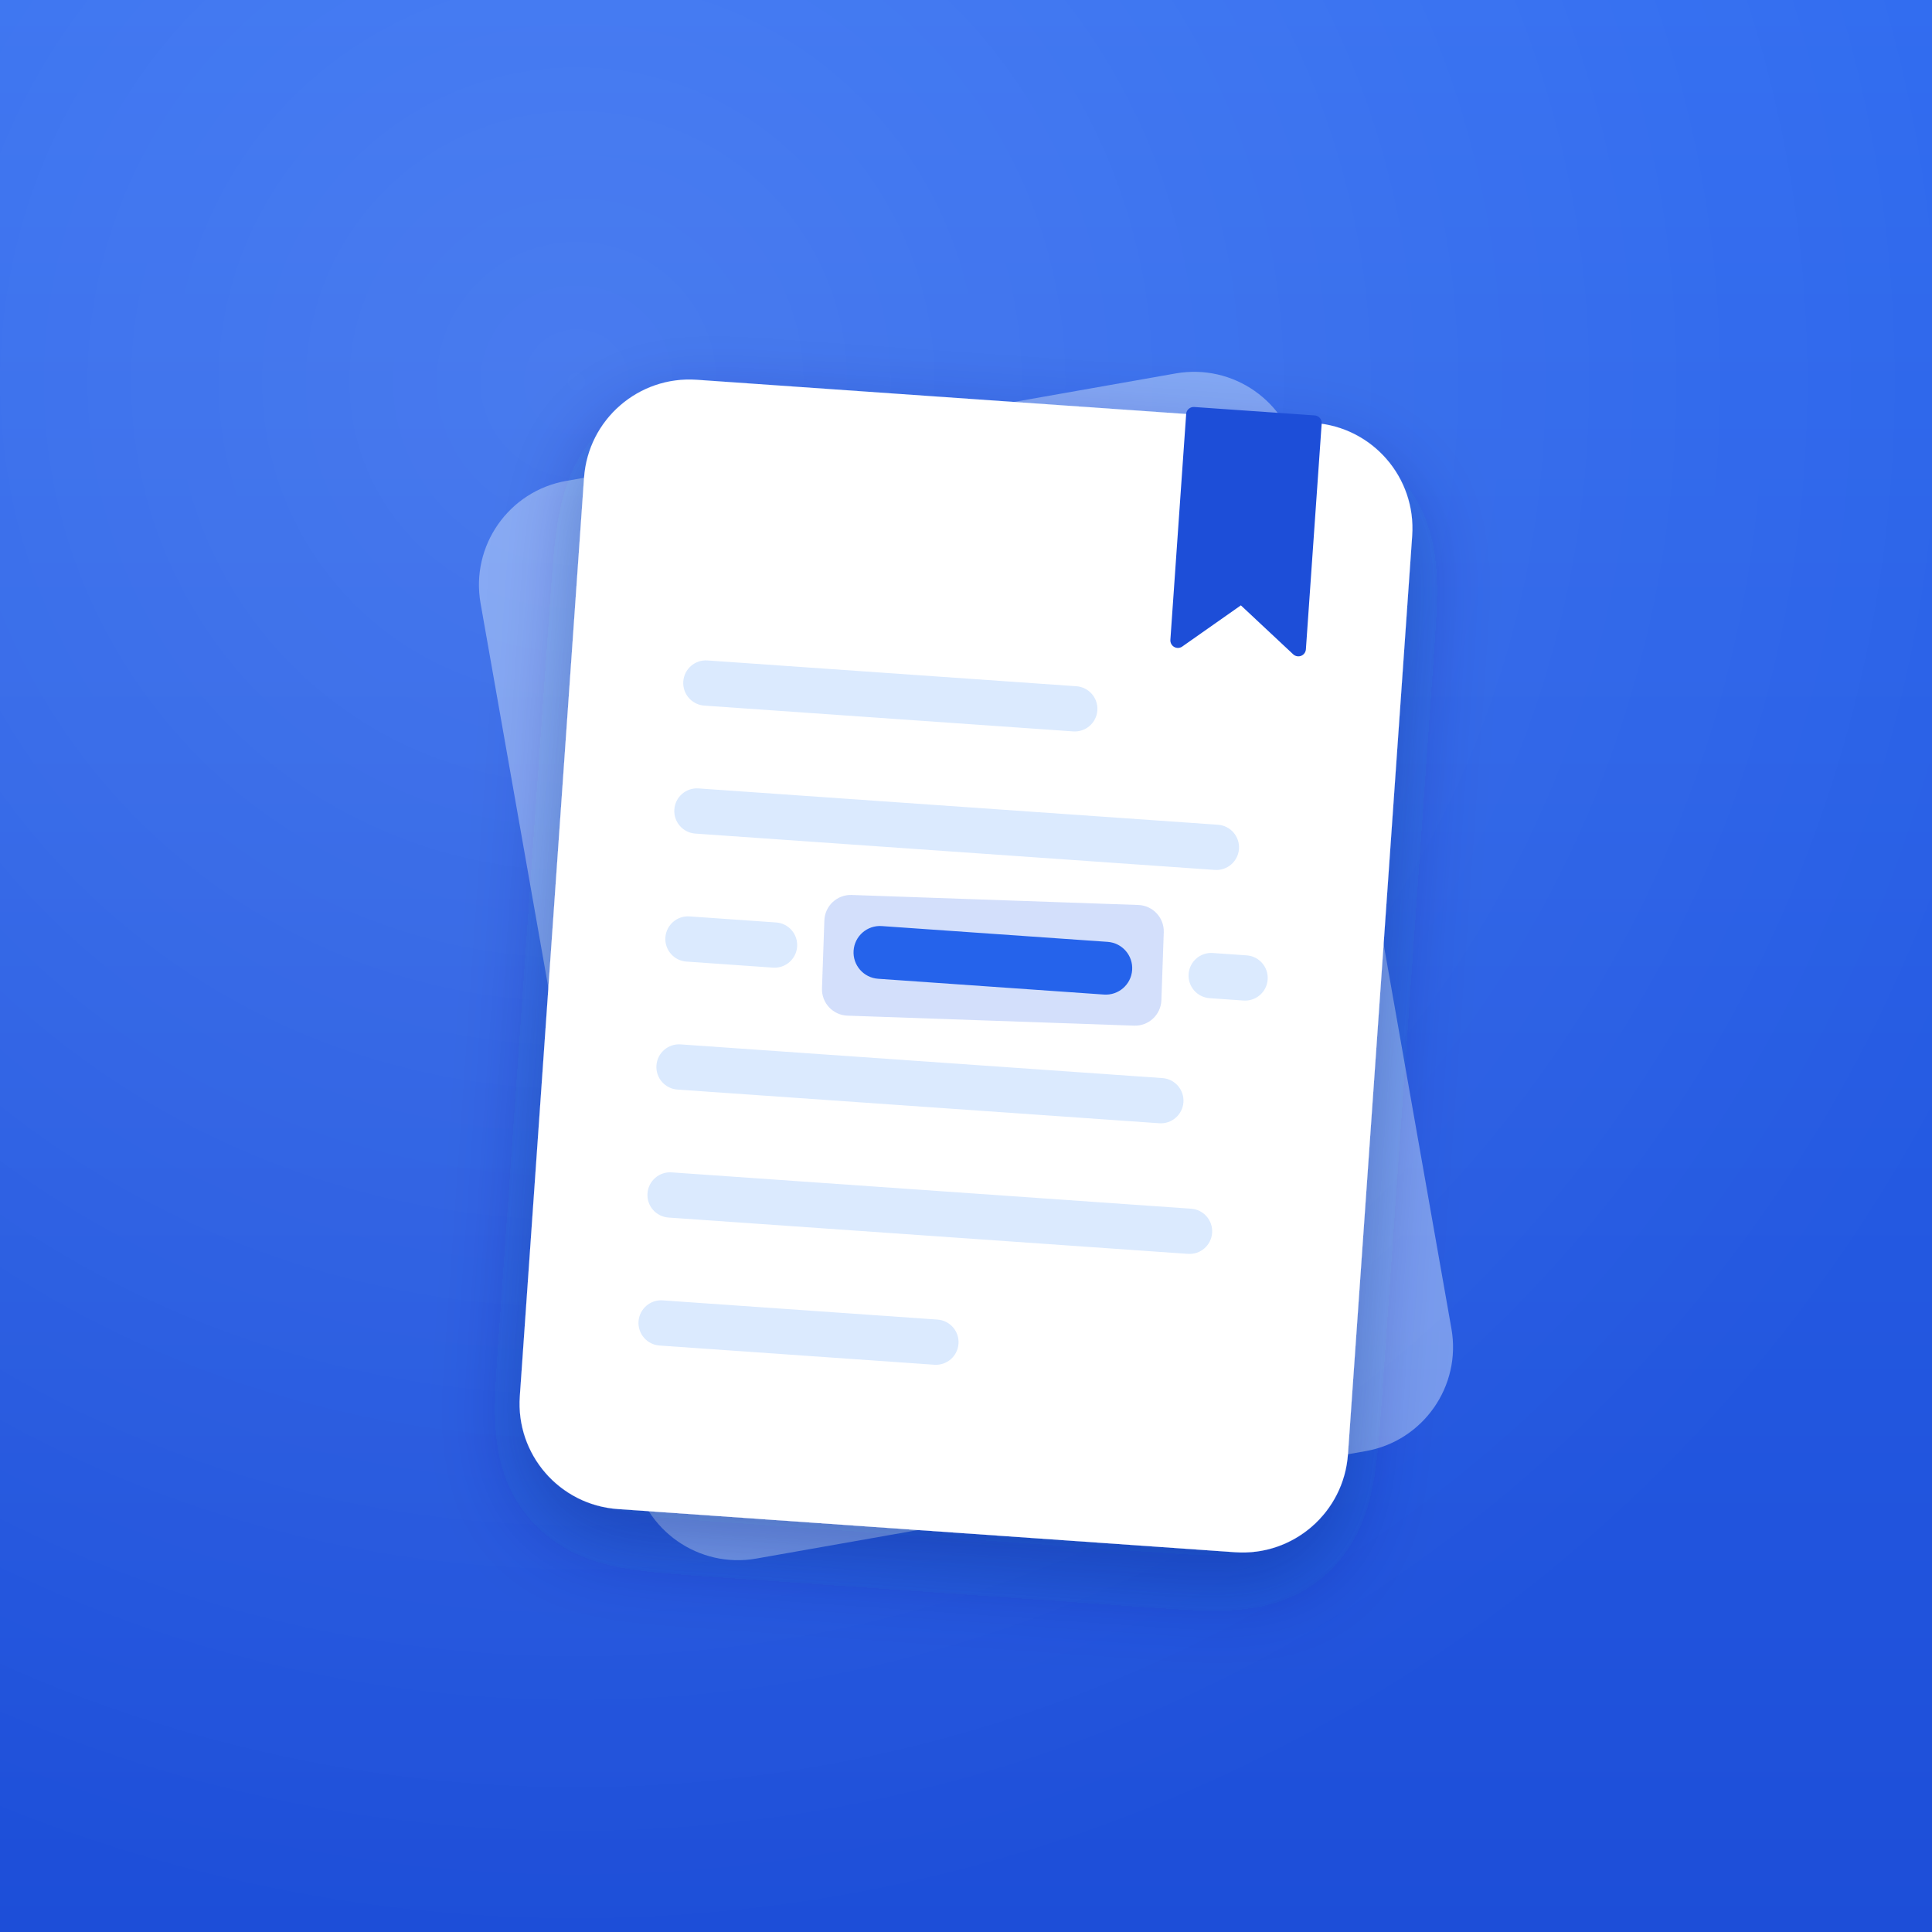
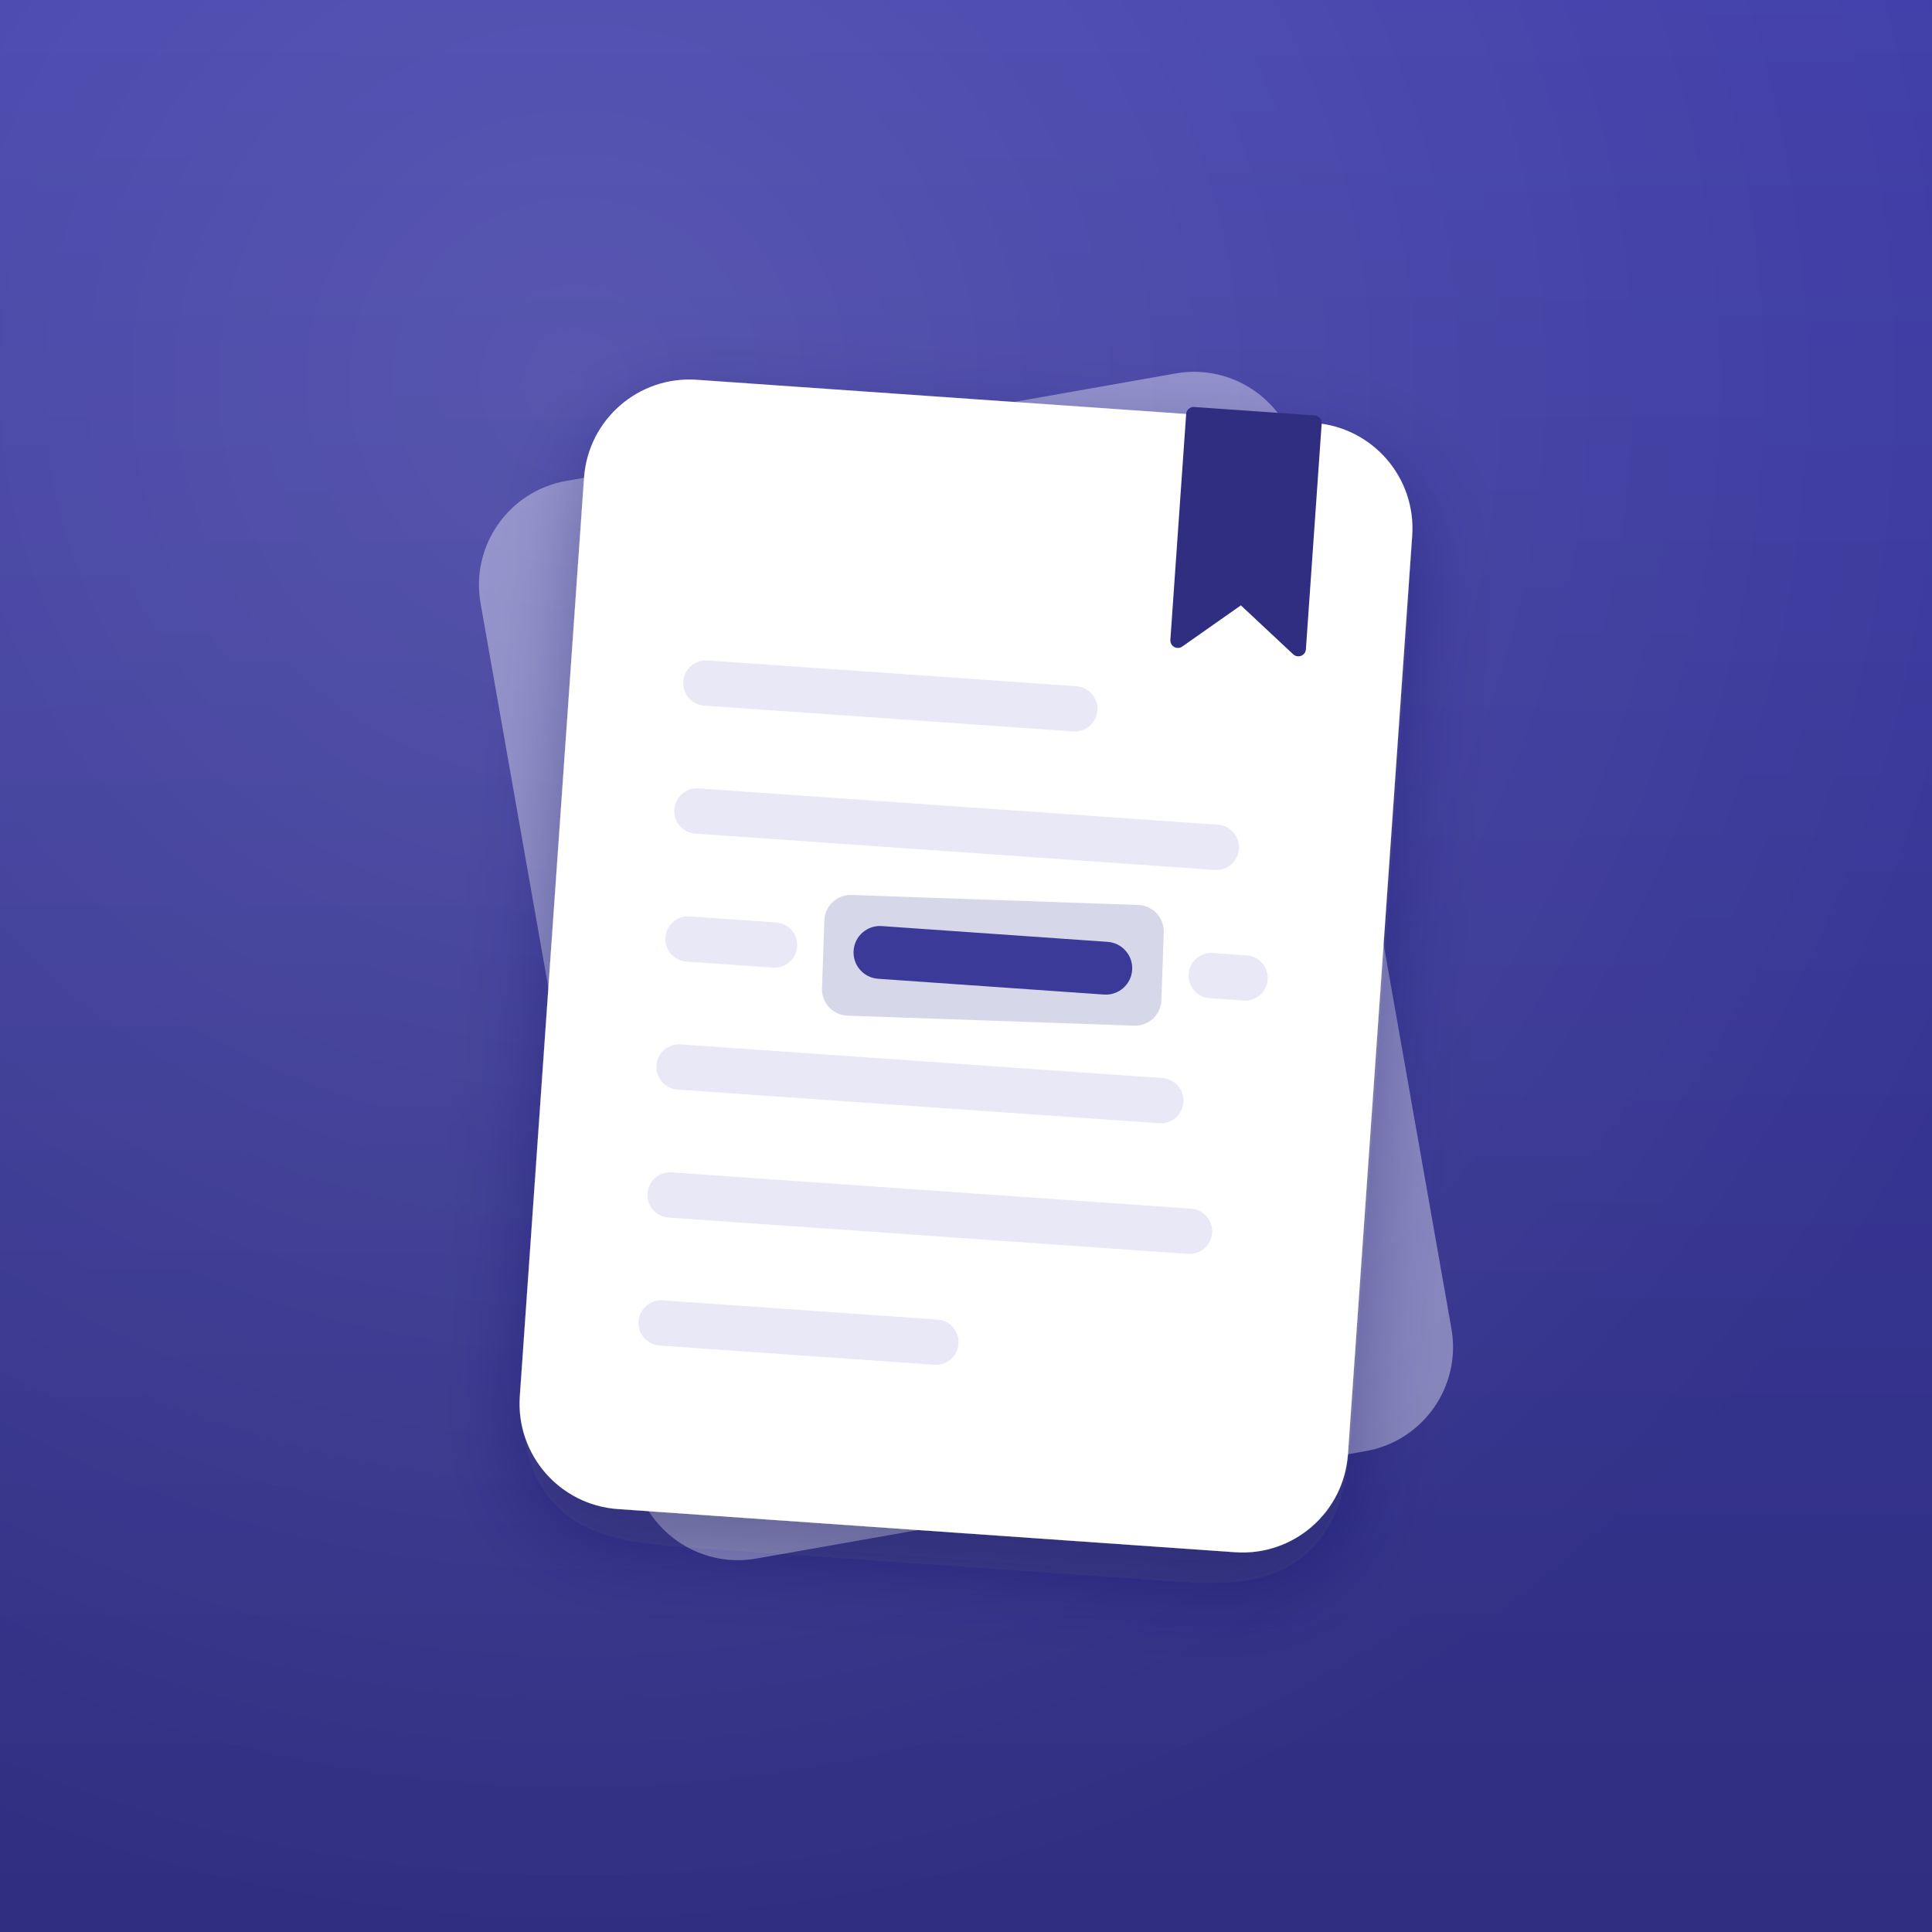
<svg xmlns="http://www.w3.org/2000/svg" viewBox="0 0 1024 1024">
  <defs>
    <linearGradient id="bg" x1="0" y1="0" x2="0" y2="1">
-       <stop offset="0" stop-color="#2F6BF0" />
-       <stop offset="1" stop-color="#1D4ED8" />
+       <stop offset="0" stop-color="#3F3DA9" />
+       <stop offset="1" stop-color="#2F2E80" />
    </linearGradient>
    <radialGradient id="glow" cx=".3" cy=".2" r=".8">
      <stop offset="0" stop-color="#FFFFFF" stop-opacity=".14" />
      <stop offset="1" stop-color="#FFFFFF" stop-opacity="0" />
    </radialGradient>
    <linearGradient id="spineL" gradientUnits="userSpaceOnUse" x1="512" y1="0" x2="420" y2="0">
-       <stop offset="0" stop-color="#DBEAFE" stop-opacity=".95" />
-       <stop offset="1" stop-color="#DBEAFE" stop-opacity="0" />
+       <stop offset="0" stop-color="#E8E8F6" stop-opacity=".95" />
+       <stop offset="1" stop-color="#E8E8F6" stop-opacity="0" />
    </linearGradient>
    <linearGradient id="spineR" gradientUnits="userSpaceOnUse" x1="512" y1="0" x2="604" y2="0">
-       <stop offset="0" stop-color="#DBEAFE" stop-opacity=".95" />
-       <stop offset="1" stop-color="#DBEAFE" stop-opacity="0" />
+       <stop offset="0" stop-color="#E8E8F6" stop-opacity=".95" />
+       <stop offset="1" stop-color="#E8E8F6" stop-opacity="0" />
    </linearGradient>
    <linearGradient id="arc" gradientUnits="userSpaceOnUse" x1="512" y1="220" x2="512" y2="804">
      <stop offset="0" stop-color="#FFFFFF" />
-       <stop offset="1" stop-color="#DBEAFE" />
+       <stop offset="1" stop-color="#E8E8F6" />
    </linearGradient>
    <filter id="sh" x="-20%" y="-20%" width="140%" height="150%">
-       <feDropShadow dx="0" dy="18" stdDeviation="22" flood-color="#0B2A7A" flood-opacity="0.35" />
+       <feDropShadow dx="0" dy="18" stdDeviation="22" flood-color="#1E1D55" flood-opacity="0.35" />
    </filter>
    <filter id="shs" x="-50%" y="-50%" width="200%" height="200%">
      <feDropShadow dx="0" dy="6" stdDeviation="8" flood-color="#7C2D12" flood-opacity=".3" />
    </filter>
  </defs>
  <rect width="1024" height="1024" fill="url(#bg)" />
  <rect width="1024" height="1024" fill="url(#glow)" />
  <g transform="translate(512 512) scale(1.0) translate(-512 -512)">
-     <rect x="292" y="222" width="440" height="580" rx="56" fill="#DBEAFE" fill-opacity="0.45" transform="rotate(-10 512 512)" />
+     <rect x="292" y="222" width="440" height="580" rx="56" fill="#E8E8F6" fill-opacity="0.45" transform="rotate(-10 512 512)" />
    <g filter="url(#sh)">
      <rect x="292" y="212" width="440" height="600" rx="56" fill="#FFFFFF" transform="rotate(4 512 512)" />
    </g>
    <g transform="rotate(4 512 512)">
-       <path d="M612,212 L676,212 L676,332 L644,306 L612,332 Z" fill="#1D4ED8" stroke="#1D4ED8" stroke-width="8" stroke-linejoin="round" />
-       <rect x="352" y="360" width="220" height="24" rx="12" fill="#DBEAFE" fill-opacity="1" />
-       <rect x="352" y="428" width="300" height="24" rx="12" fill="#DBEAFE" fill-opacity="1" />
-       <rect x="352" y="496" width="70" height="24" rx="12" fill="#DBEAFE" fill-opacity="1" />
-       <rect x="436" y="476" width="180" height="64" rx="14" fill="#2563EB" fill-opacity=".2" transform="rotate(-2 526 508)" />
-       <rect x="452" y="494" width="148" height="28" rx="14" fill="#2563EB" />
-       <rect x="630" y="496" width="42" height="24" rx="12" fill="#DBEAFE" fill-opacity="1" />
-       <rect x="352" y="564" width="280" height="24" rx="12" fill="#DBEAFE" fill-opacity="1" />
-       <rect x="352" y="632" width="300" height="24" rx="12" fill="#DBEAFE" fill-opacity="1" />
-       <rect x="352" y="700" width="170" height="24" rx="12" fill="#DBEAFE" fill-opacity="1" />
+       <path d="M612,212 L676,212 L676,332 L644,306 L612,332 Z" fill="#2F2E80" stroke="#2F2E80" stroke-width="8" stroke-linejoin="round" />
+       <rect x="352" y="360" width="220" height="24" rx="12" fill="#E8E8F6" fill-opacity="1" />
+       <rect x="352" y="428" width="300" height="24" rx="12" fill="#E8E8F6" fill-opacity="1" />
+       <rect x="352" y="496" width="70" height="24" rx="12" fill="#E8E8F6" fill-opacity="1" />
+       <rect x="436" y="476" width="180" height="64" rx="14" fill="#3B3A98" fill-opacity=".2" transform="rotate(-2 526 508)" />
+       <rect x="452" y="494" width="148" height="28" rx="14" fill="#3B3A98" />
+       <rect x="630" y="496" width="42" height="24" rx="12" fill="#E8E8F6" fill-opacity="1" />
+       <rect x="352" y="564" width="280" height="24" rx="12" fill="#E8E8F6" fill-opacity="1" />
+       <rect x="352" y="632" width="300" height="24" rx="12" fill="#E8E8F6" fill-opacity="1" />
+       <rect x="352" y="700" width="170" height="24" rx="12" fill="#E8E8F6" fill-opacity="1" />
    </g>
  </g>
</svg>
